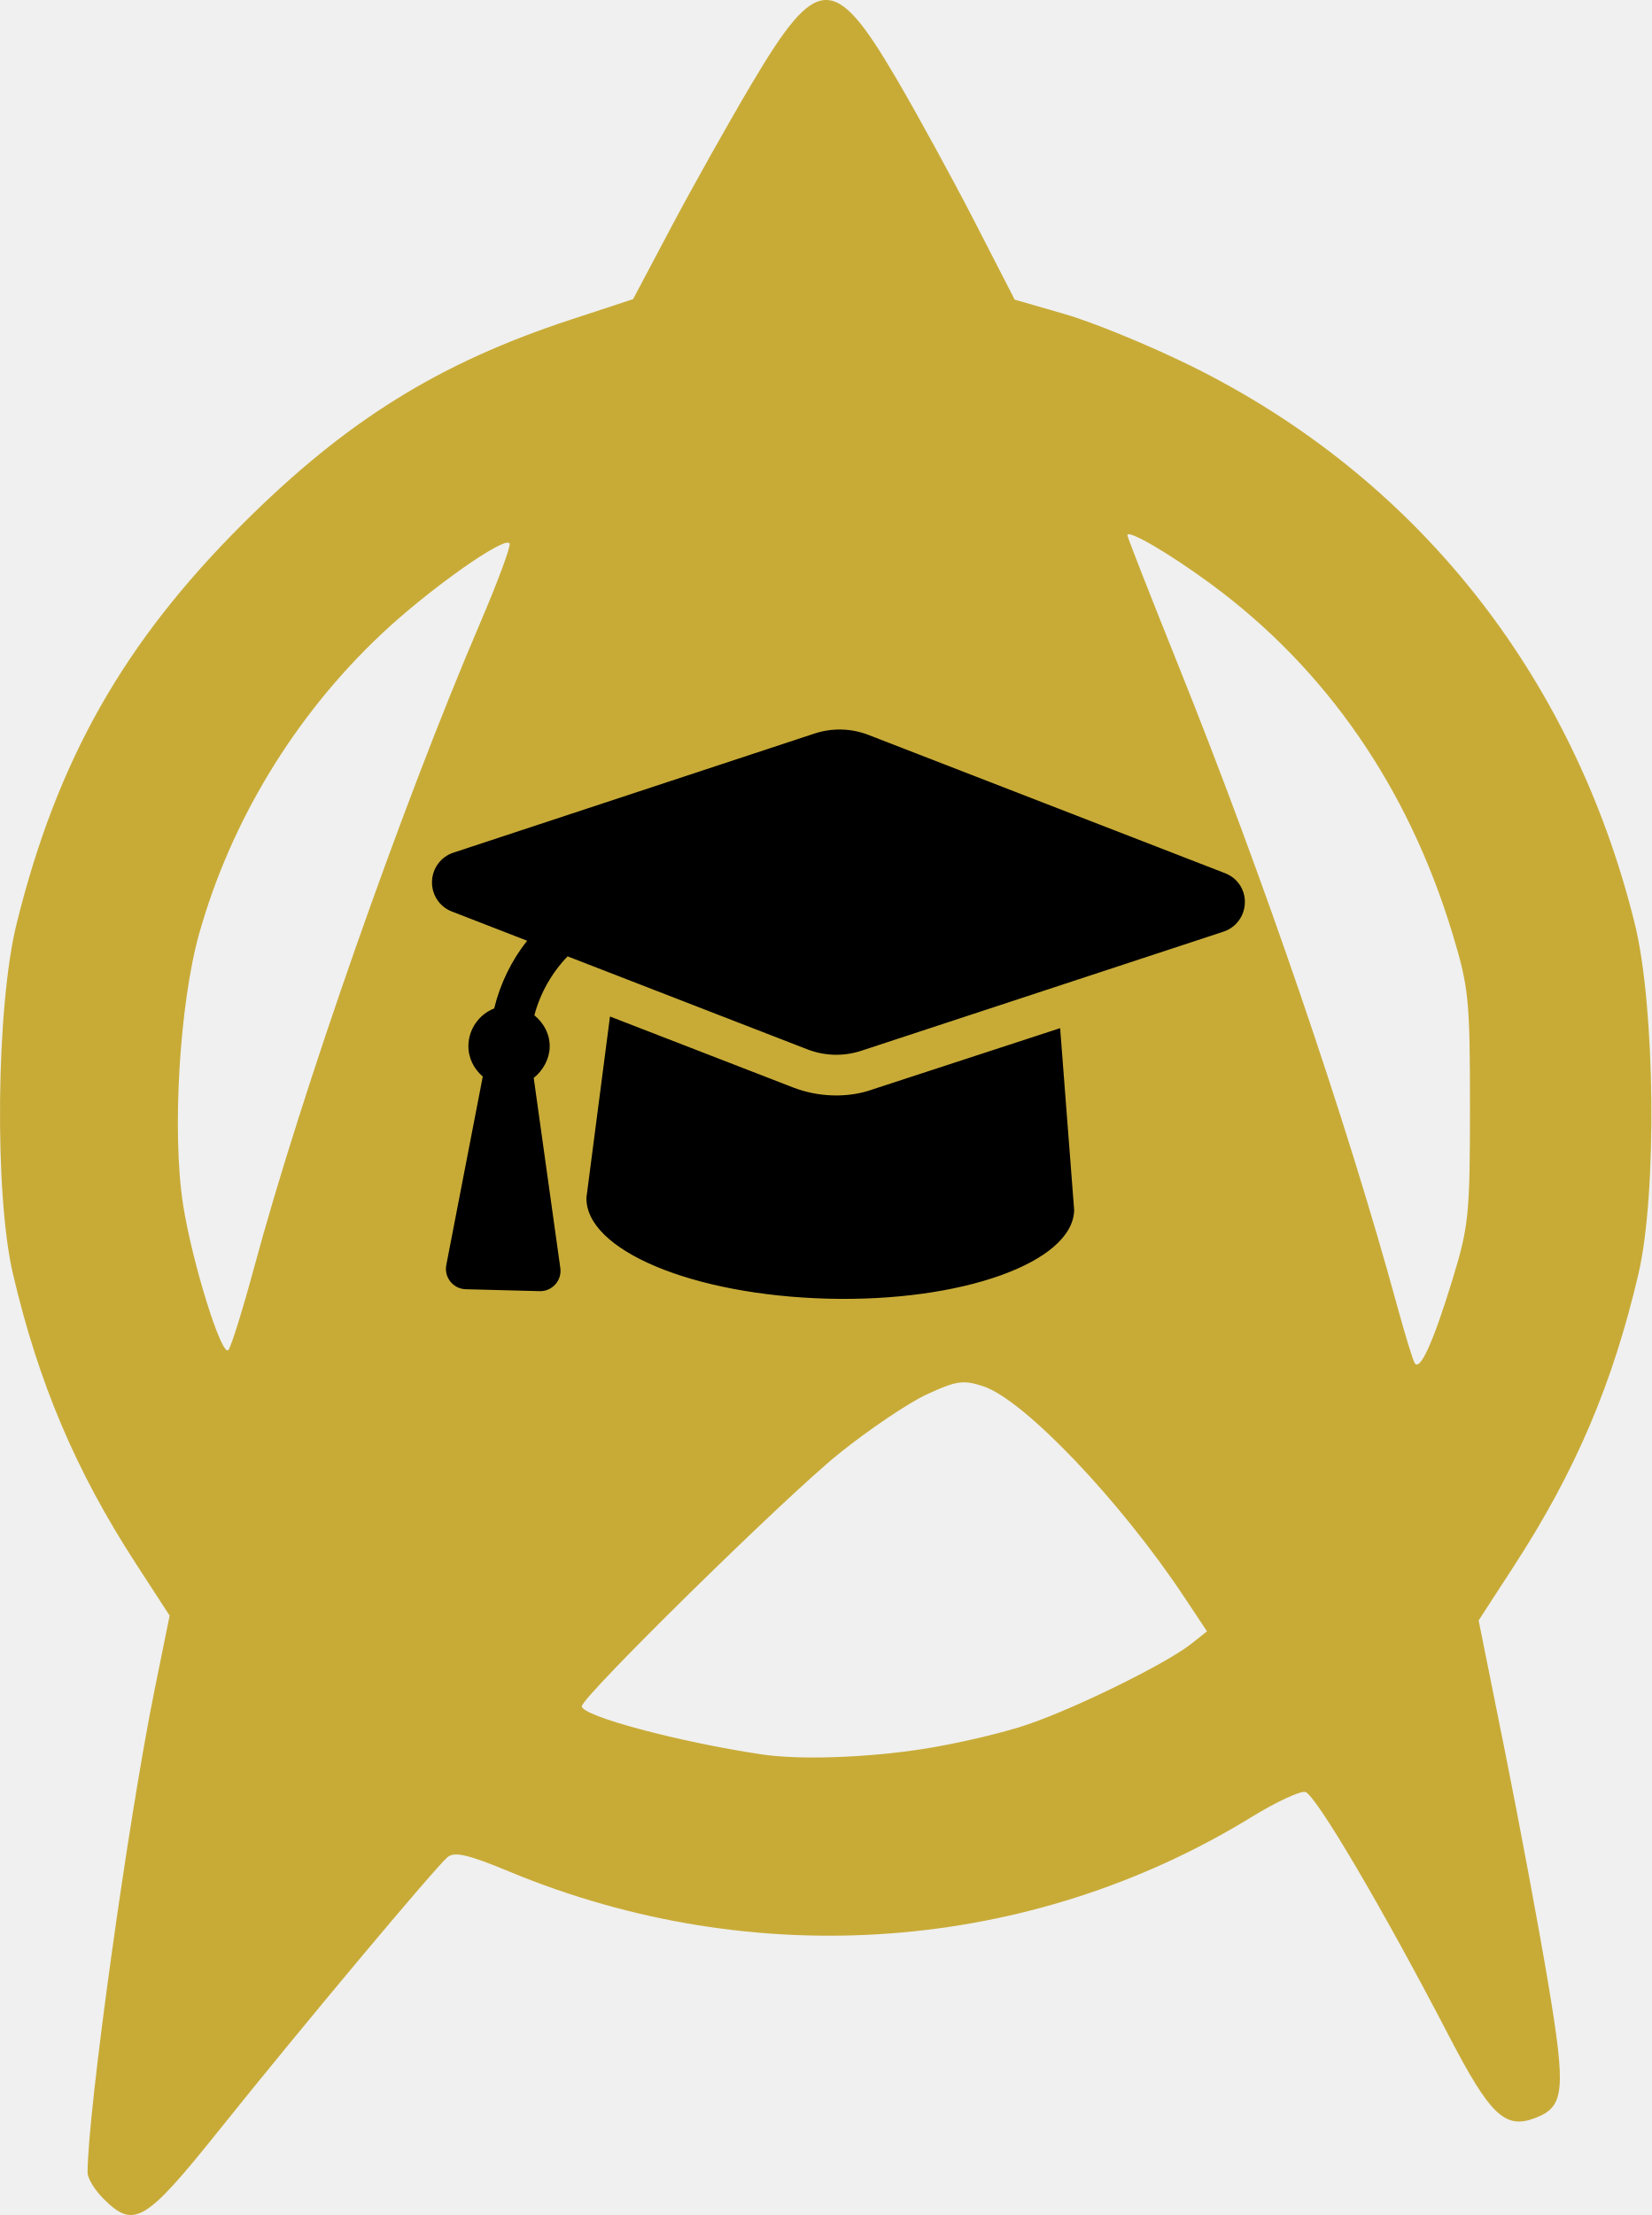
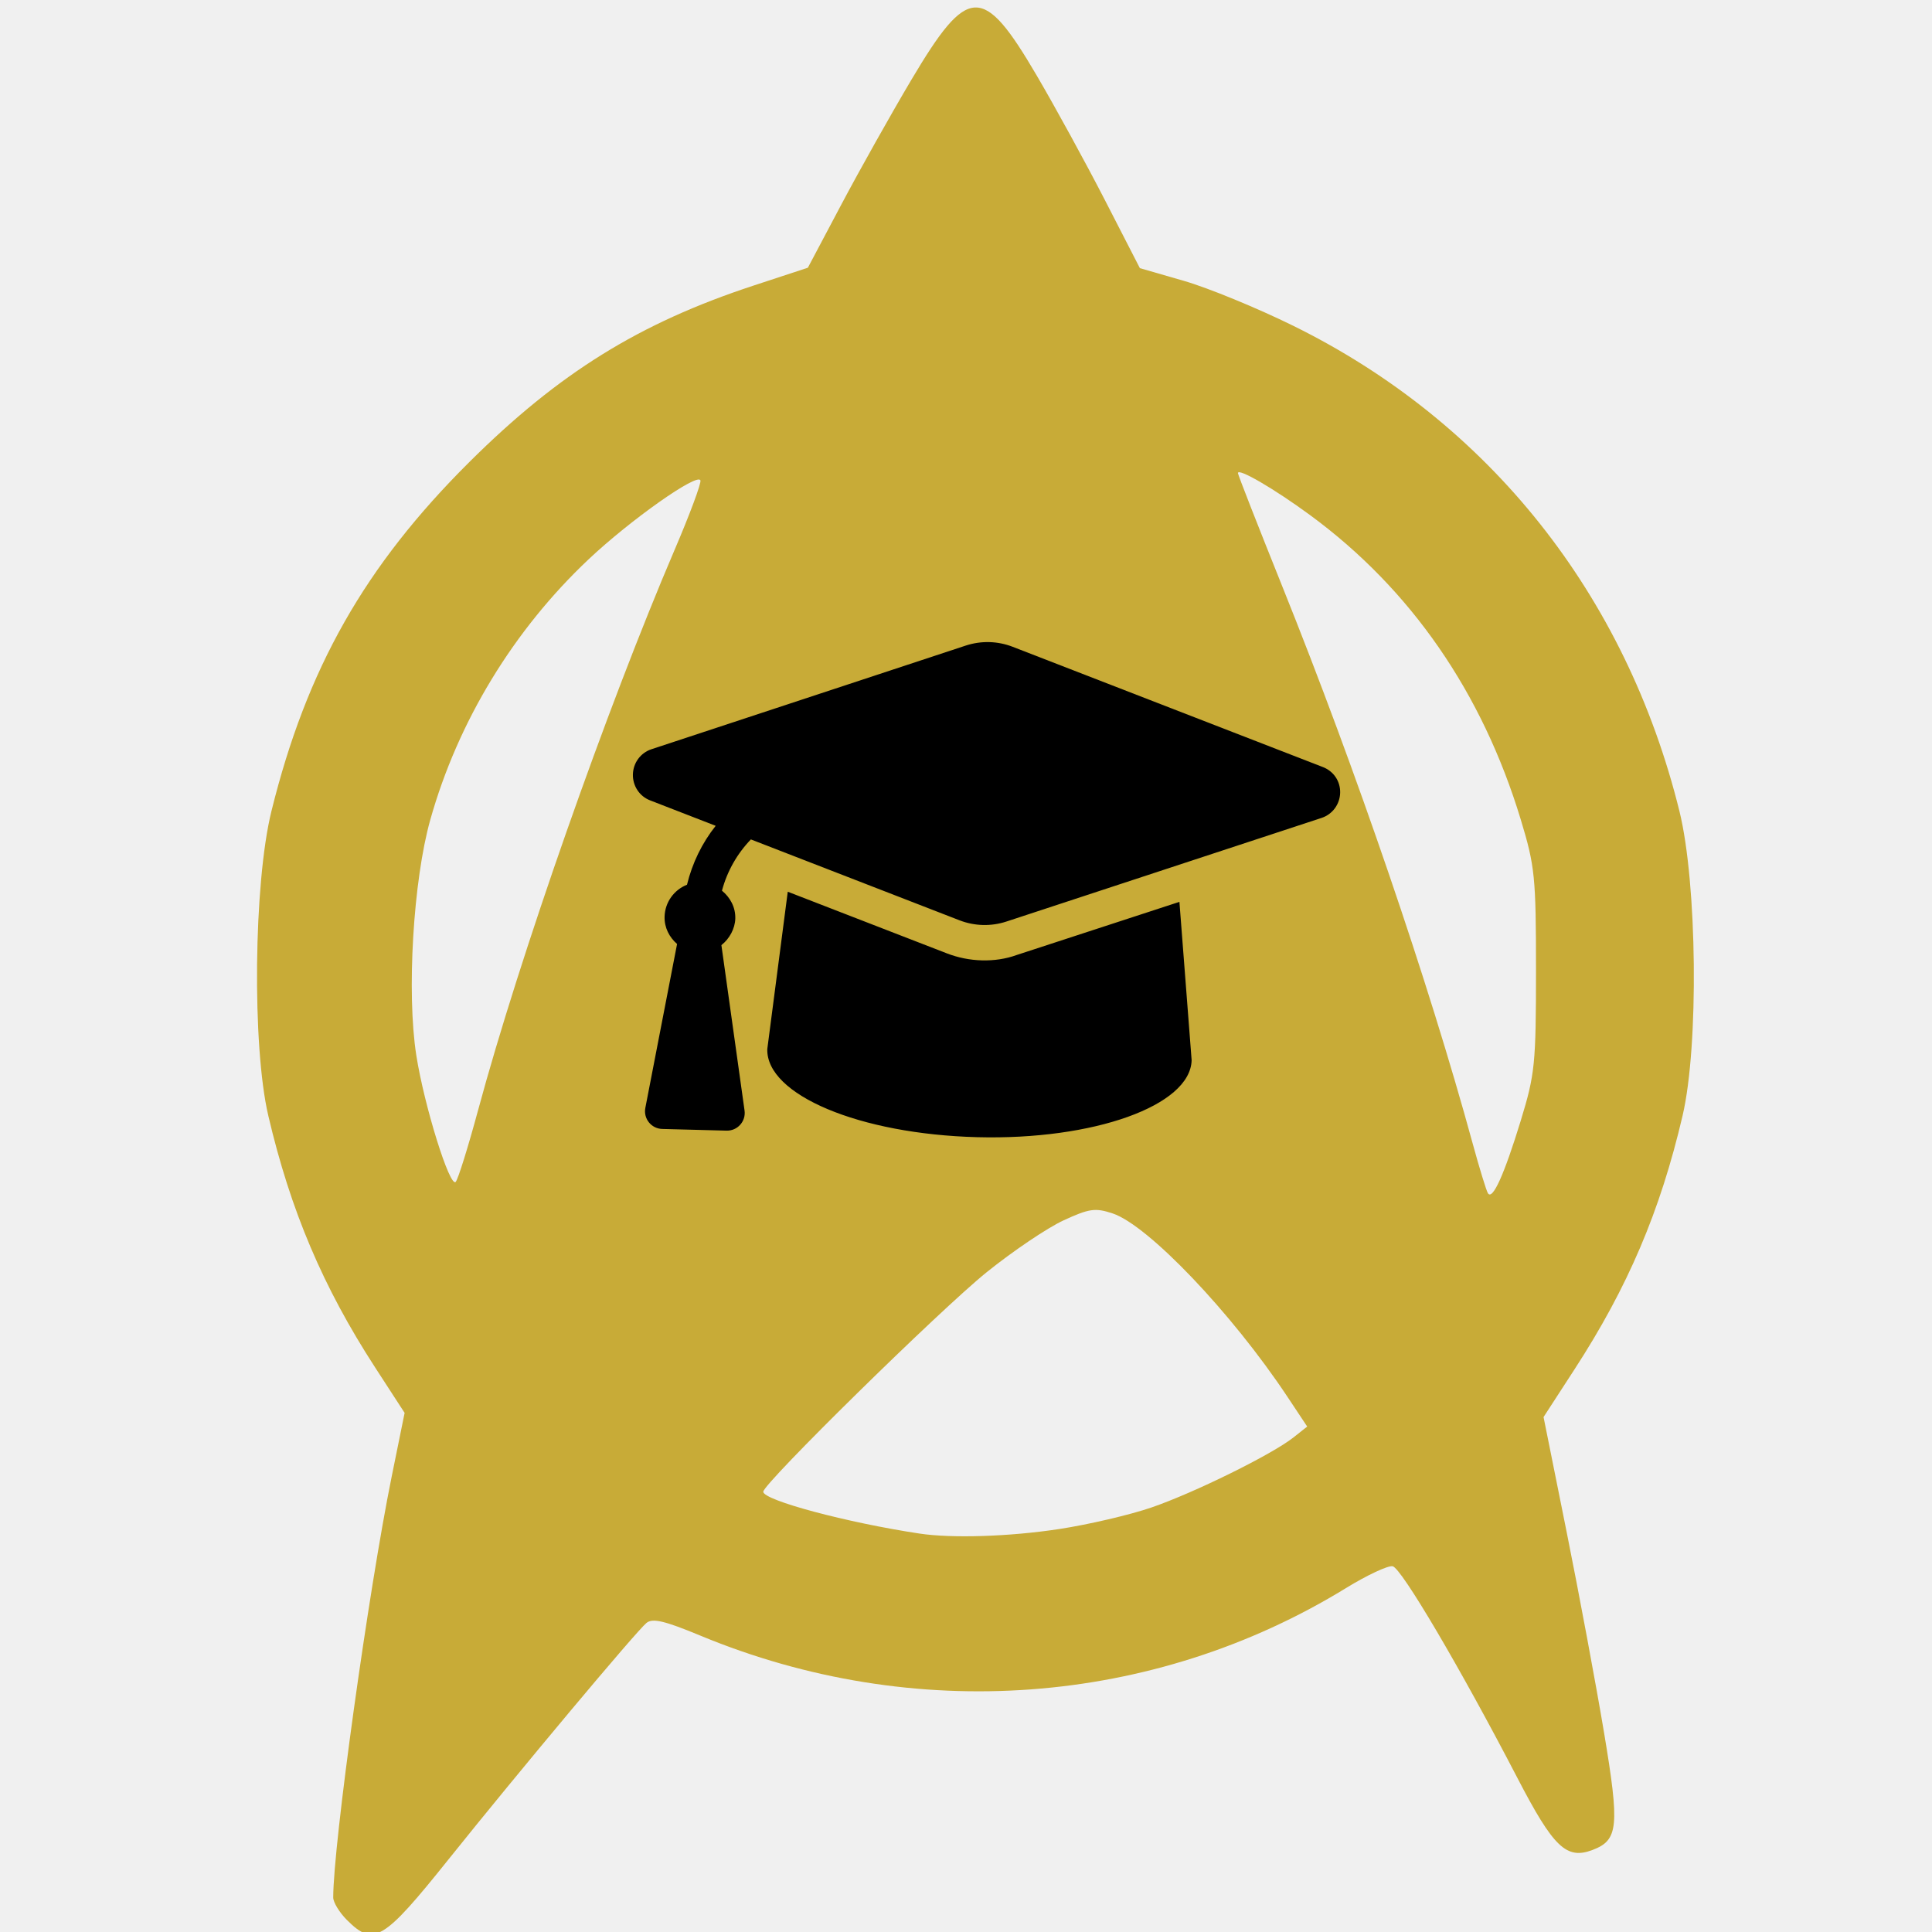
- <svg xmlns="http://www.w3.org/2000/svg" width="113.787mm" height="152.585mm" viewBox="0 0 113.787 152.585" version="1.1" id="svg5" xml:space="preserve">
+ <svg xmlns="http://www.w3.org/2000/svg" width="153mm" height="153mm" viewBox="0 0 153 153" version="1.1" id="svg5" xml:space="preserve">
  <defs id="defs2" />
  <g id="layer1" style="display:none" transform="translate(-52.46041,-61.47183)">
    <circle style="fill:#000080;stroke-width:0.265" id="path621" cx="106.712" cy="144.018" r="84.733" />
    <a id="a511" transform="matrix(0.595609,0.278696,-0.278696,0.595609,111.1172,52.92803)">
      <path d="M 116.889,30.539 66.181,12.387 c -2.463,-0.881 -5.148,-0.881 -7.611,0 L 8.001,30.539 c -1.724,0.628 -2.879,2.278 -2.879,4.143 0,1.865 1.155,3.525 2.879,4.142 l 10.766,3.858 c -2.133,2.834 -3.634,6.127 -4.404,9.677 -2.057,0.87 -3.501,2.915 -3.501,5.282 0,1.785 0.863,3.317 2.142,4.369 l -4.454,26.726 c -0.292,1.747 1.056,3.343 2.83,3.343 h 10.443 c 1.773,0 3.123,-1.593 2.83,-3.342 l -4.454,-26.726 c 1.279,-1.053 2.142,-2.739 2.142,-4.371 0,-1.846 -0.928,-3.413 -2.282,-4.465 0.763,-3.186 2.31,-6.066 4.474,-8.436 l 34.188,12.239 c 2.463,0.881 5.148,0.881 7.611,0 l 50.708,-18.152 c 1.731,-0.63 2.879,-2.28 2.879,-4.145 0,-1.865 -1.148,-3.516 -3.031,-4.143 z m -48.789,31.838 c -1.686,0.664 -3.623,1.004 -5.578,1.004 -1.959,0 -3.891,-0.335 -5.74,-0.996 l -26.045,-9.317 -2.655,25.614 c 0,7.408 15.265,13.399 34.439,13.399 18.852,0 34.439,-5.991 34.439,-13.394 l -2.651,-25.632 z" id="path312" style="stroke-width:0.179" />
    </a>
    <path style="fill:#c8ab37;stroke-width:0.3" d="m 72.509,201.262 c -0.406,-0.406 -0.737,-0.95 -0.737,-1.21 0,-2.84 1.896,-16.492 3.145,-22.638 l 0.694,-3.417 -1.583,-2.438 c -2.804,-4.319 -4.556,-8.449 -5.748,-13.547 -0.876,-3.747 -0.785,-12.499 0.169,-16.364 1.896,-7.675 5.019,-13.184 10.647,-18.778 4.809,-4.781 9.123,-7.46 15.269,-9.48 l 2.926,-0.962 1.794,-3.387 c 0.987,-1.863 2.685,-4.888 3.775,-6.723 3.039,-5.119 3.847,-5.148 6.726,-0.24 0.997,1.7 2.655,4.729 3.684,6.732 l 1.871,3.641 2.369,0.684 c 1.303,0.376 3.95,1.464 5.883,2.417 10.517,5.186 17.879,14.44 20.758,26.096 0.955,3.864 1.045,12.617 0.17,16.364 -1.203,5.144 -2.941,9.224 -5.821,13.659 l -1.656,2.55 1.237,6.158 c 0.681,3.387 1.586,8.245 2.013,10.797 0.846,5.061 0.775,5.79 -0.614,6.319 -1.406,0.534 -2.1,-0.13 -4.042,-3.87 -3.079,-5.929 -6.237,-11.287 -6.707,-11.382 -0.247,-0.05 -1.376,0.477 -2.507,1.172 -10.368,6.365 -23.253,7.313 -34.718,2.555 -1.921,-0.797 -2.564,-0.948 -2.893,-0.679 -0.547,0.446 -6.87,7.998 -10.635,12.702 -3.519,4.397 -4.034,4.705 -5.468,3.27 z m 38.296,-21.02 c 1.569,-0.239 3.798,-0.76 4.954,-1.157 2.312,-0.794 6.487,-2.853 7.642,-3.77 l 0.737,-0.584 -1.065,-1.604 c -2.999,-4.515 -7.492,-9.226 -9.401,-9.856 -0.932,-0.307 -1.254,-0.261 -2.64,0.378 -0.868,0.401 -2.726,1.655 -4.13,2.787 -2.504,2.02 -12.01,11.36 -12.01,11.8 0,0.458 4.504,1.663 8.407,2.25 1.749,0.263 4.844,0.162 7.506,-0.244 z m 24.818,-21.97 c 0.759,-2.477 0.816,-3.04 0.816,-8.067 0,-5.025 -0.057,-5.594 -0.819,-8.107 -2.071,-6.832 -5.906,-12.38 -11.304,-16.353 -1.93,-1.42 -3.903,-2.571 -3.903,-2.276 0,0.084 1.073,2.823 2.384,6.088 3.99,9.933 7.858,21.252 10.237,29.955 0.361,1.321 0.729,2.523 0.818,2.67 0.246,0.409 0.87,-0.969 1.772,-3.911 z m -56.059,-0.561 c 2.208,-8.184 6.904,-21.571 10.569,-30.132 0.81,-1.893 1.432,-3.565 1.382,-3.716 -0.144,-0.433 -3.767,2.123 -6.014,4.243 -4.035,3.806 -7.022,8.719 -8.507,13.993 -0.92,3.267 -1.28,9.311 -0.755,12.672 0.423,2.707 1.808,7.154 2.12,6.805 0.128,-0.143 0.67,-1.882 1.205,-3.864 z" id="path722" />
  </g>
  <g id="g1293" style="display:inline" transform="translate(-52.46041,-61.47183)">
    <circle style="display:none;fill:#000080;stroke-width:0.265" id="circle1285" cx="106.712" cy="144.018" r="84.733" />
-     <path style="fill:#c8ab37;stroke-width:0.442" d="m 59.581,212.927 c -0.597,-0.597 -1.086,-1.399 -1.086,-1.782 0,-4.184 2.793,-24.291 4.632,-33.344 l 1.022,-5.033 -2.331,-3.591 c -4.13,-6.362 -6.711,-12.445 -8.466,-19.954 -1.29,-5.518 -1.157,-18.411 0.249,-24.103 2.793,-11.304 7.393,-19.419 15.682,-27.66 7.084,-7.043 13.438,-10.988 22.49,-13.964 l 4.31,-1.417 2.643,-4.989 c 1.454,-2.744 3.955,-7.2 5.56,-9.903 4.476,-7.54 5.666,-7.583 9.907,-0.354 1.469,2.504 3.911,6.966 5.427,9.916 l 2.756,5.364 3.489,1.008 c 1.919,0.554 5.819,2.157 8.666,3.561 15.491,7.638 26.334,21.269 30.575,38.438 1.406,5.692 1.54,18.584 0.25,24.103 -1.771,7.577 -4.332,13.586 -8.574,20.119 l -2.438,3.756 1.823,9.07 c 1.002,4.988 2.337,12.145 2.965,15.904 1.246,7.455 1.141,8.529 -0.905,9.307 -2.071,0.787 -3.092,-0.191 -5.954,-5.701 -4.536,-8.733 -9.186,-16.625 -9.879,-16.765 -0.364,-0.074 -2.026,0.703 -3.693,1.727 -15.271,9.375 -34.251,10.772 -51.137,3.764 -2.83,-1.174 -3.776,-1.397 -4.262,-1.001 -0.805,0.656 -10.119,11.781 -15.665,18.71 -5.183,6.476 -5.941,6.929 -8.054,4.816 z m 56.407,-30.961 c 2.311,-0.353 5.594,-1.119 7.297,-1.704 3.405,-1.169 9.555,-4.203 11.257,-5.552 l 1.085,-0.86 -1.569,-2.363 c -4.417,-6.651 -11.036,-13.59 -13.847,-14.518 -1.373,-0.453 -1.848,-0.385 -3.888,0.557 -1.278,0.591 -4.016,2.438 -6.083,4.105 -3.689,2.975 -17.69,16.732 -17.69,17.381 0,0.675 6.634,2.45 12.383,3.314 2.576,0.387 7.135,0.239 11.056,-0.36 z m 36.556,-32.36 c 1.118,-3.648 1.202,-4.478 1.202,-11.882 0,-7.401 -0.084,-8.24 -1.206,-11.941 -3.05,-10.063 -8.699,-18.234 -16.65,-24.087 -2.842,-2.092 -5.749,-3.787 -5.749,-3.352 0,0.124 1.58,4.159 3.512,8.967 5.878,14.631 11.575,31.302 15.078,44.123 0.532,1.946 1.074,3.716 1.204,3.933 0.362,0.602 1.281,-1.427 2.61,-5.76 z m -82.572,-0.826 c 3.252,-12.055 10.169,-31.773 15.568,-44.383 1.194,-2.788 2.11,-5.251 2.035,-5.473 -0.212,-0.637 -5.548,3.127 -8.858,6.249 -5.943,5.606 -10.343,12.843 -12.531,20.61 -1.356,4.812 -1.886,13.714 -1.112,18.665 0.623,3.987 2.664,10.537 3.122,10.023 0.188,-0.211 0.987,-2.772 1.775,-5.691 z" id="path1291" />
-     <a id="a1289" transform="matrix(0.4878953,0.01272553,-0.01272553,0.4878953,80.16944,105.2129)" style="display:inline">
+     <path style="fill:#c8ab37;stroke-width:0.442" d="m 79.935,213.521 c -0.597,-0.597 -1.086,-1.399 -1.086,-1.782 0,-4.184 2.793,-24.291 4.632,-33.344 l 1.022,-5.033 -2.331,-3.591 c -4.13,-6.362 -6.711,-12.445 -8.466,-19.954 -1.29,-5.518 -1.157,-18.411 0.249,-24.103 2.793,-11.304 7.393,-19.419 15.682,-27.66 7.084,-7.043 13.438,-10.988 22.49,-13.964 l 4.31,-1.417 2.643,-4.989 c 1.454,-2.744 3.955,-7.2 5.56,-9.903 4.476,-7.54 5.666,-7.583 9.907,-0.354 1.469,2.504 3.911,6.966 5.427,9.916 l 2.756,5.364 3.489,1.008 c 1.919,0.554 5.819,2.157 8.666,3.561 15.491,7.638 26.334,21.269 30.575,38.438 1.406,5.692 1.54,18.584 0.25,24.103 -1.771,7.577 -4.332,13.586 -8.574,20.119 l -2.438,3.756 1.823,9.07 c 1.002,4.988 2.337,12.145 2.965,15.904 1.246,7.455 1.141,8.529 -0.905,9.307 -2.071,0.787 -3.092,-0.191 -5.954,-5.701 -4.536,-8.733 -9.186,-16.625 -9.879,-16.765 -0.364,-0.074 -2.026,0.703 -3.693,1.727 -15.271,9.375 -34.251,10.772 -51.137,3.764 -2.83,-1.174 -3.776,-1.397 -4.262,-1.001 -0.805,0.656 -10.119,11.781 -15.665,18.71 -5.183,6.476 -5.941,6.929 -8.054,4.816 z m 56.407,-30.961 c 2.311,-0.353 5.594,-1.119 7.297,-1.704 3.405,-1.169 9.555,-4.203 11.257,-5.552 l 1.085,-0.86 -1.569,-2.363 c -4.417,-6.651 -11.036,-13.59 -13.847,-14.518 -1.373,-0.453 -1.848,-0.385 -3.888,0.557 -1.278,0.591 -4.016,2.438 -6.083,4.105 -3.689,2.975 -17.69,16.732 -17.69,17.381 0,0.675 6.634,2.45 12.383,3.314 2.576,0.387 7.135,0.239 11.056,-0.36 z m 36.556,-32.36 c 1.118,-3.648 1.202,-4.478 1.202,-11.882 0,-7.401 -0.084,-8.24 -1.206,-11.941 -3.05,-10.063 -8.699,-18.234 -16.65,-24.087 -2.842,-2.092 -5.749,-3.787 -5.749,-3.352 0,0.124 1.58,4.159 3.512,8.967 5.878,14.631 11.575,31.302 15.078,44.123 0.532,1.946 1.074,3.716 1.204,3.933 0.362,0.602 1.281,-1.427 2.61,-5.76 z m -82.572,-0.826 c 3.252,-12.055 10.169,-31.773 15.568,-44.383 1.194,-2.788 2.11,-5.251 2.035,-5.473 -0.212,-0.637 -5.548,3.127 -8.858,6.249 -5.943,5.606 -10.343,12.843 -12.531,20.61 -1.356,4.812 -1.886,13.714 -1.112,18.665 0.623,3.987 2.664,10.537 3.122,10.023 0.188,-0.211 0.987,-2.772 1.775,-5.691 z" id="path1291" />
+     <a id="a1289" transform="matrix(0.4878953,0.01272553,-0.01272553,0.4878953,100.524,105.8072)" style="display:inline">
      <path d="M 116.889,30.539 66.181,12.387 c -2.463,-0.881 -5.148,-0.881 -7.611,0 L 8.001,30.539 c -1.724,0.628 -2.879,2.278 -2.879,4.143 0,1.865 1.155,3.525 2.879,4.142 l 10.766,3.858 c -2.133,2.834 -3.634,6.127 -4.404,9.677 -2.057,0.87 -3.501,2.915 -3.501,5.282 0,1.785 0.863,3.317 2.142,4.369 l -4.454,26.726 c -0.292,1.747 1.056,3.343 2.83,3.343 h 10.443 c 1.773,0 3.123,-1.593 2.83,-3.342 l -4.454,-26.726 c 1.279,-1.053 2.142,-2.739 2.142,-4.371 0,-1.846 -0.928,-3.413 -2.282,-4.465 0.763,-3.186 2.31,-6.066 4.474,-8.436 l 34.188,12.239 c 2.463,0.881 5.148,0.881 7.611,0 l 50.708,-18.152 c 1.731,-0.63 2.879,-2.28 2.879,-4.145 0,-1.865 -1.148,-3.516 -3.031,-4.143 z m -48.789,31.838 c -1.686,0.664 -3.623,1.004 -5.578,1.004 -1.959,0 -3.891,-0.335 -5.74,-0.996 l -26.045,-9.317 -2.655,25.614 c 0,7.408 15.265,13.399 34.439,13.399 18.852,0 34.439,-5.991 34.439,-13.394 l -2.651,-25.632 z" id="path1287" style="stroke-width:0.179" />
    </a>
  </g>
  <g id="g733" style="display:none" transform="translate(-52.46041,-61.47183)">
    <circle style="fill:#ffffff;fill-opacity:0;stroke-width:0.265" id="circle725" cx="106.712" cy="144.018" r="84.733" />
    <a id="a729" transform="matrix(1.30048,0.05235526,-0.05235526,1.30048,28.69039,68.81273)">
      <path d="M 116.889,30.539 66.181,12.387 c -2.463,-0.881 -5.148,-0.881 -7.611,0 L 8.001,30.539 c -1.724,0.628 -2.879,2.278 -2.879,4.143 0,1.865 1.155,3.525 2.879,4.142 l 10.766,3.858 c -2.133,2.834 -3.634,6.127 -4.404,9.677 -2.057,0.87 -3.501,2.915 -3.501,5.282 0,1.785 0.863,3.317 2.142,4.369 l -4.454,26.726 c -0.292,1.747 1.056,3.343 2.83,3.343 h 10.443 c 1.773,0 3.123,-1.593 2.83,-3.342 l -4.454,-26.726 c 1.279,-1.053 2.142,-2.739 2.142,-4.371 0,-1.846 -0.928,-3.413 -2.282,-4.465 0.763,-3.186 2.31,-6.066 4.474,-8.436 l 34.188,12.239 c 2.463,0.881 5.148,0.881 7.611,0 l 50.708,-18.152 c 1.731,-0.63 2.879,-2.28 2.879,-4.145 0,-1.865 -1.148,-3.516 -3.031,-4.143 z m -48.789,31.838 c -1.686,0.664 -3.623,1.004 -5.578,1.004 -1.959,0 -3.891,-0.335 -5.74,-0.996 l -26.045,-9.317 -2.655,25.614 c 0,7.408 15.265,13.399 34.439,13.399 18.852,0 34.439,-5.991 34.439,-13.394 l -2.651,-25.632 z" id="path727" style="stroke-width:0.179" />
    </a>
    <path style="fill:#c8ab37;stroke-width:0.142" d="m 92.203,139.699 c -0.192,-0.192 -0.349,-0.449 -0.349,-0.572 0,-1.344 0.897,-7.801 1.488,-10.709 l 0.328,-1.616 -0.749,-1.153 c -1.326,-2.043 -2.155,-3.997 -2.719,-6.409 -0.414,-1.772 -0.371,-5.913 0.08,-7.741 0.897,-3.631 2.374,-6.237 5.036,-8.883 2.275,-2.262 4.316,-3.529 7.223,-4.485 l 1.384,-0.455 0.849,-1.602 c 0.467,-0.881 1.27,-2.312 1.786,-3.18 1.437,-2.422 1.82,-2.435 3.182,-0.114 0.472,0.804 1.256,2.237 1.743,3.185 l 0.885,1.723 1.121,0.324 c 0.616,0.178 1.869,0.693 2.783,1.144 4.975,2.453 8.458,6.831 9.82,12.345 0.452,1.828 0.494,5.969 0.08,7.741 -0.569,2.434 -1.391,4.363 -2.754,6.462 l -0.783,1.206 0.585,2.913 c 0.322,1.602 0.75,3.901 0.952,5.108 0.4,2.394 0.367,2.739 -0.291,2.989 -0.665,0.253 -0.993,-0.061 -1.912,-1.831 -1.457,-2.805 -2.95,-5.339 -3.173,-5.384 -0.117,-0.024 -0.651,0.226 -1.186,0.555 -4.905,3.011 -11,3.46 -16.424,1.209 -0.909,-0.377 -1.213,-0.449 -1.369,-0.321 -0.259,0.211 -3.25,3.784 -5.031,6.009 -1.665,2.08 -1.908,2.225 -2.587,1.547 z M 110.319,129.756 c 0.742,-0.113 1.797,-0.36 2.344,-0.547 1.094,-0.376 3.069,-1.35 3.615,-1.783 l 0.348,-0.276 -0.504,-0.759 c -1.419,-2.136 -3.544,-4.365 -4.447,-4.663 -0.441,-0.145 -0.593,-0.124 -1.249,0.179 -0.411,0.19 -1.29,0.783 -1.954,1.319 -1.185,0.956 -5.681,5.374 -5.681,5.582 0,0.217 2.131,0.787 3.977,1.064 0.827,0.124 2.292,0.077 3.551,-0.116 z m 11.74,-10.393 c 0.359,-1.172 0.386,-1.438 0.386,-3.816 0,-2.377 -0.027,-2.646 -0.387,-3.835 -0.98,-3.232 -2.794,-5.856 -5.347,-7.736 -0.913,-0.672 -1.846,-1.216 -1.846,-1.077 0,0.04 0.508,1.336 1.128,2.88 1.888,4.699 3.717,10.053 4.843,14.171 0.171,0.625 0.345,1.193 0.387,1.263 0.116,0.193 0.412,-0.458 0.838,-1.85 z m -26.519,-0.265 c 1.044,-3.871 3.266,-10.204 5,-14.254 0.383,-0.895 0.678,-1.686 0.654,-1.758 -0.068,-0.205 -1.782,1.004 -2.845,2.007 -1.909,1.801 -3.322,4.125 -4.024,6.619 -0.435,1.546 -0.606,4.404 -0.357,5.995 0.2,1.28 0.855,3.384 1.003,3.219 0.06,-0.068 0.317,-0.89 0.57,-1.828 z" id="path731" />
  </g>
</svg>
